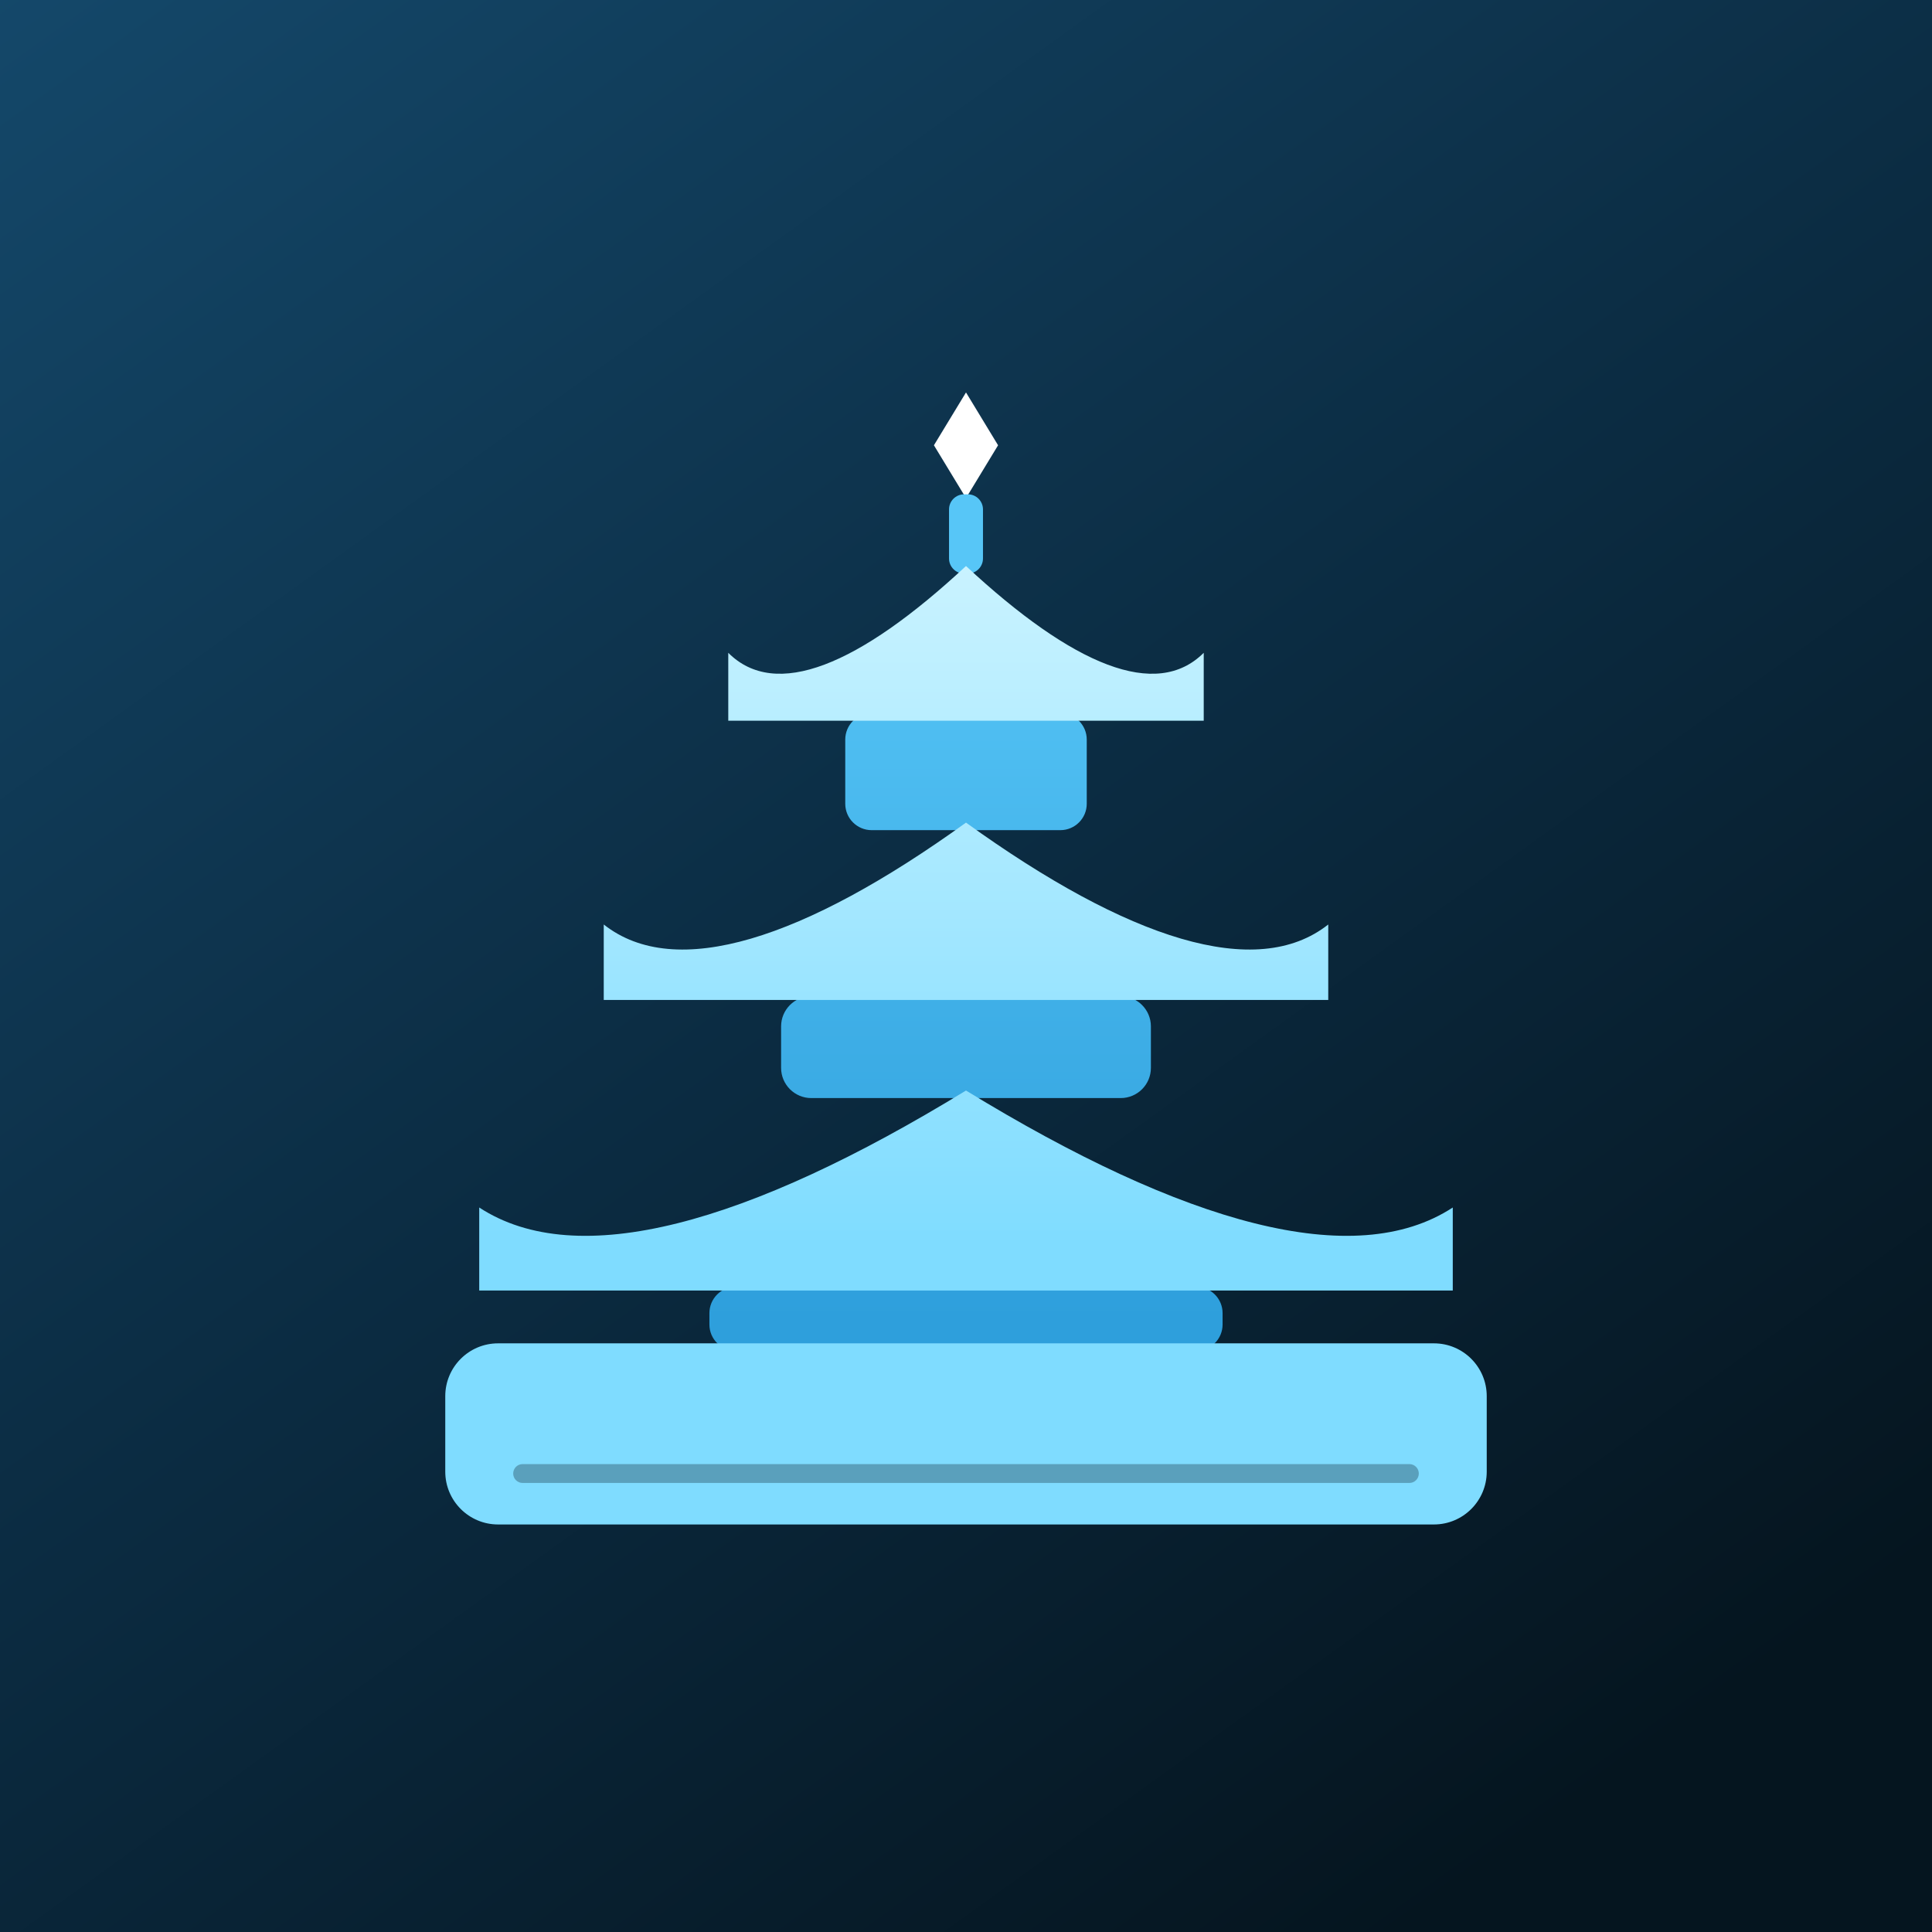
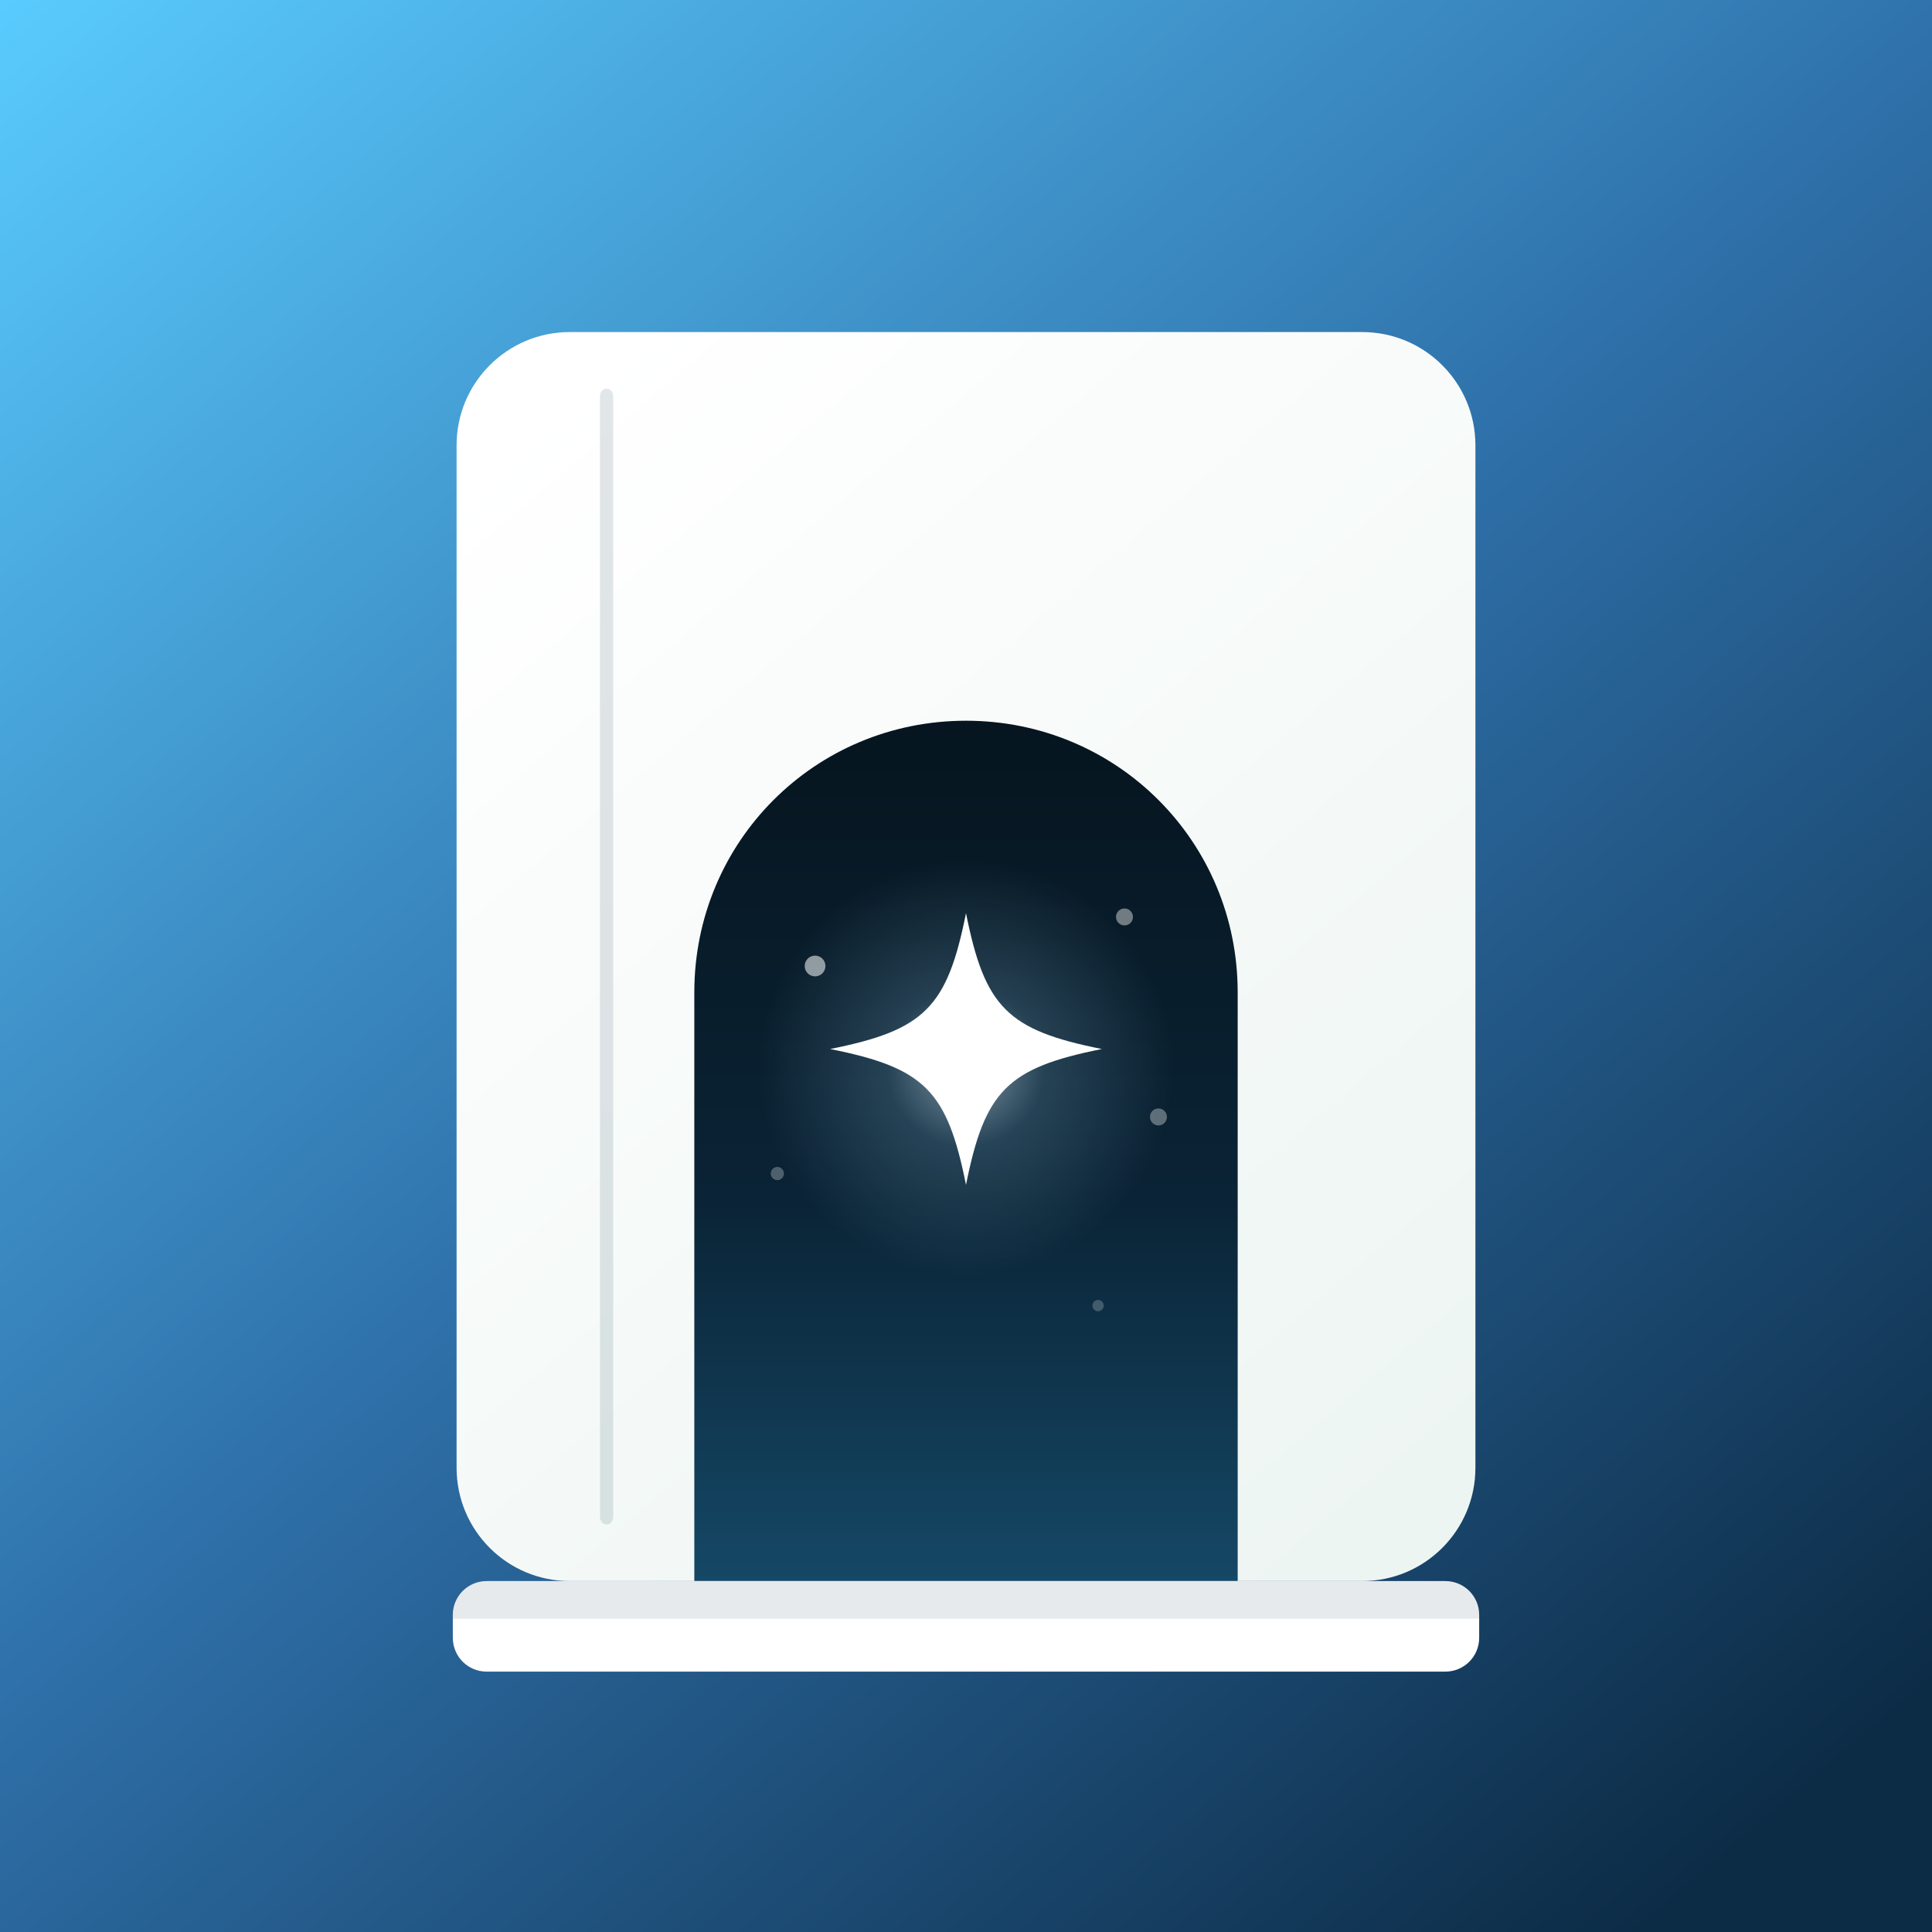
<svg xmlns="http://www.w3.org/2000/svg" width="1024" height="1024" viewBox="0 0 1024 1024">
  <defs>
-     <linearGradient id="bg" x1="0" y1="0" x2="0.72" y2="1">
-       <stop offset="0" stop-color="#14486A" />
-       <stop offset="0.55" stop-color="#0B2B41" />
-       <stop offset="1" stop-color="#05151F" />
+     <linearGradient id="bg" x1="0" y1="0" x2="0.85" y2="1">
+       <stop offset="0" stop-color="#5ACCFF" />
+       <stop offset="0.52" stop-color="#2E6FA8" />
+       <stop offset="1" stop-color="#0C2B45" />
    </linearGradient>
-     <linearGradient id="eave" gradientUnits="userSpaceOnUse" x1="512" y1="280" x2="512" y2="660">
-       <stop offset="0" stop-color="#CDF4FF" />
-       <stop offset="1" stop-color="#7FDCFF" />
+     <linearGradient id="cover" x1="0.15" y1="0" x2="0.85" y2="1">
+       <stop offset="0" stop-color="#FFFFFF" />
+       <stop offset="1" stop-color="#EDF5F2" />
    </linearGradient>
-     <linearGradient id="body" gradientUnits="userSpaceOnUse" x1="512" y1="300" x2="512" y2="700">
-       <stop offset="0" stop-color="#57C6F7" />
-       <stop offset="1" stop-color="#2E9FDC" />
+     <linearGradient id="door" x1="0.5" y1="0" x2="0.5" y2="1">
+       <stop offset="0" stop-color="#06151F" />
+       <stop offset="0.55" stop-color="#0A2335" />
+       <stop offset="1" stop-color="#154866" />
    </linearGradient>
+     <radialGradient id="starGlow" cx="0.5" cy="0.5" r="0.5">
+       <stop offset="0" stop-color="#FFFFFF" stop-opacity="0.55" />
+       <stop offset="0.38" stop-color="#A8E0FF" stop-opacity="0.18" />
+       <stop offset="1" stop-color="#A8E0FF" stop-opacity="0" />
+     </radialGradient>
+     <clipPath id="doorClip">
+       <path d="M368 838 V 526 c 0 -80 64 -144 144 -144 s 144 64 144 144 v 312 z" />
+     </clipPath>
  </defs>
  <rect width="1024" height="1024" fill="url(#bg)" />
-   <path d="M 512 208 L 529 236 L 512 264 L 495 236 Z" fill="#FFFFFF" />
-   <rect x="503" y="262" width="18" height="42" rx="8" fill="url(#body)" />
-   <rect x="448" y="378" width="128" height="62" rx="14" fill="url(#body)" />
-   <rect x="414" y="528" width="196" height="54" rx="16" fill="url(#body)" />
-   <rect x="376" y="682" width="272" height="34" rx="14" fill="url(#body)" />
-   <path d="M 512 300 C 569 353 613 371 638 346 L 638 382 L 386 382 L 386 346 C 411 371 455 353 512 300 Z" fill="url(#eave)" />
-   <path d="M 512 436 C 598 498 666 520 704 490 L 704 530 L 320 530 L 320 490 C 358 520 426 498 512 436 Z" fill="url(#eave)" />
-   <path d="M 512 578 C 628 649 718 674 770 640 L 770 684 L 254 684 L 254 640 C 306 674 396 649 512 578 Z" fill="url(#eave)" />
-   <rect x="236" y="712" width="552" height="96" rx="28" fill="url(#eave)" />
-   <rect x="272" y="776" width="480" height="10" rx="5" fill="#05151F" opacity="0.30" />
+   <rect x="242" y="176" width="540" height="662" rx="60" fill="url(#cover)" />
+   <rect x="318" y="206" width="7" height="602" rx="4" fill="#0C2B45" opacity="0.12" />
+   <path d="M368 838 V 526 c 0 -80 64 -144 144 -144 s 144 64 144 144 v 312 z" fill="url(#door)" />
+   <g clip-path="url(#doorClip)">
+     <g fill="#FFFFFF">
+       <circle cx="432" cy="512" r="5.5" opacity="0.55" />
+       <circle cx="596" cy="486" r="4.5" opacity="0.42" />
+       <circle cx="614" cy="592" r="4.5" opacity="0.34" />
+       <circle cx="412" cy="622" r="3.5" opacity="0.28" />
+       <circle cx="582" cy="692" r="3" opacity="0.22" />
+     </g>
+     <circle cx="512" cy="566" r="110" fill="url(#starGlow)" />
+     <path d="M512 484              c 10 50 22 62 72 72              c -50 10 -62 22 -72 72              c -10 -50 -22 -62 -72 -72              c 50 -10 62 -22 72 -72 z" fill="#FFFFFF" />
+   </g>
+   <path d="M258 838 h 508 c 10 0 18 8 18 18 v 12 c 0 10 -8 18 -18 18 h -508 c -10 0 -18 -8 -18 -18 v -12 c 0 -10 8 -18 18 -18 z" fill="#FFFFFF" />
+   <path d="M258 838 h 508 c 10 0 18 8 18 18 v 2 h -544 v -2 c 0 -10 8 -18 18 -18 z" fill="#0C2B45" opacity="0.10" />
</svg>
